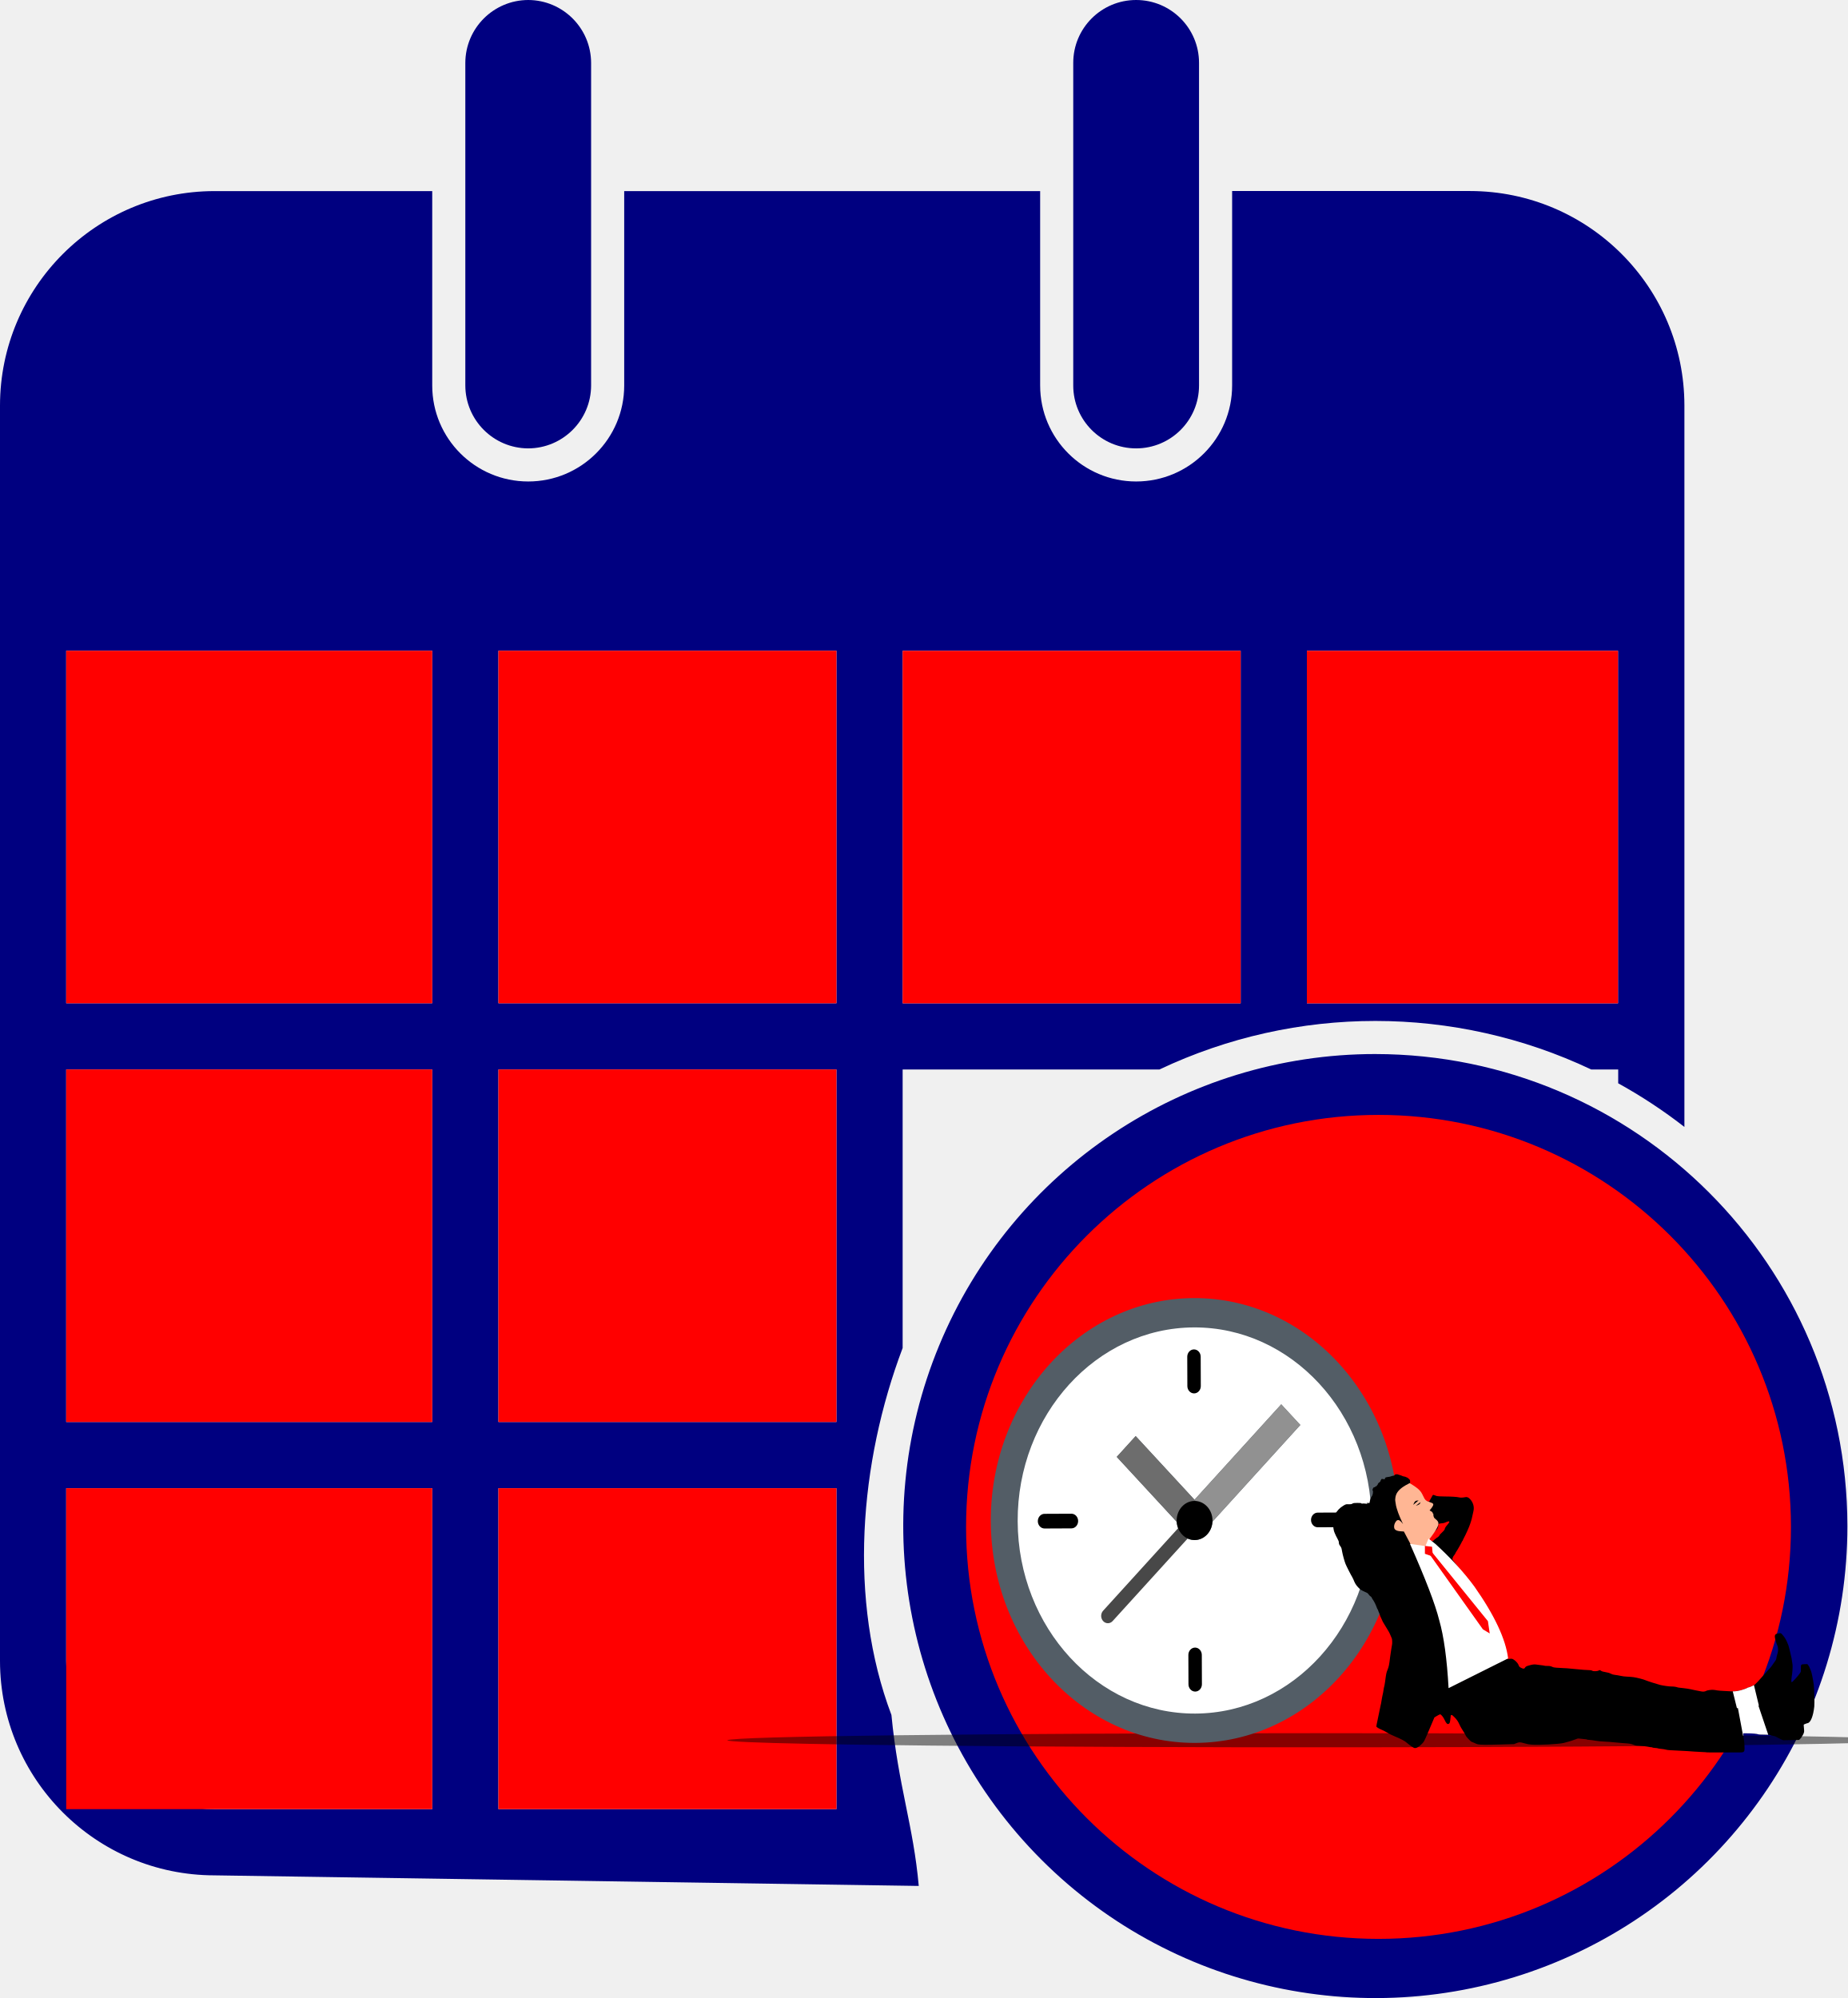
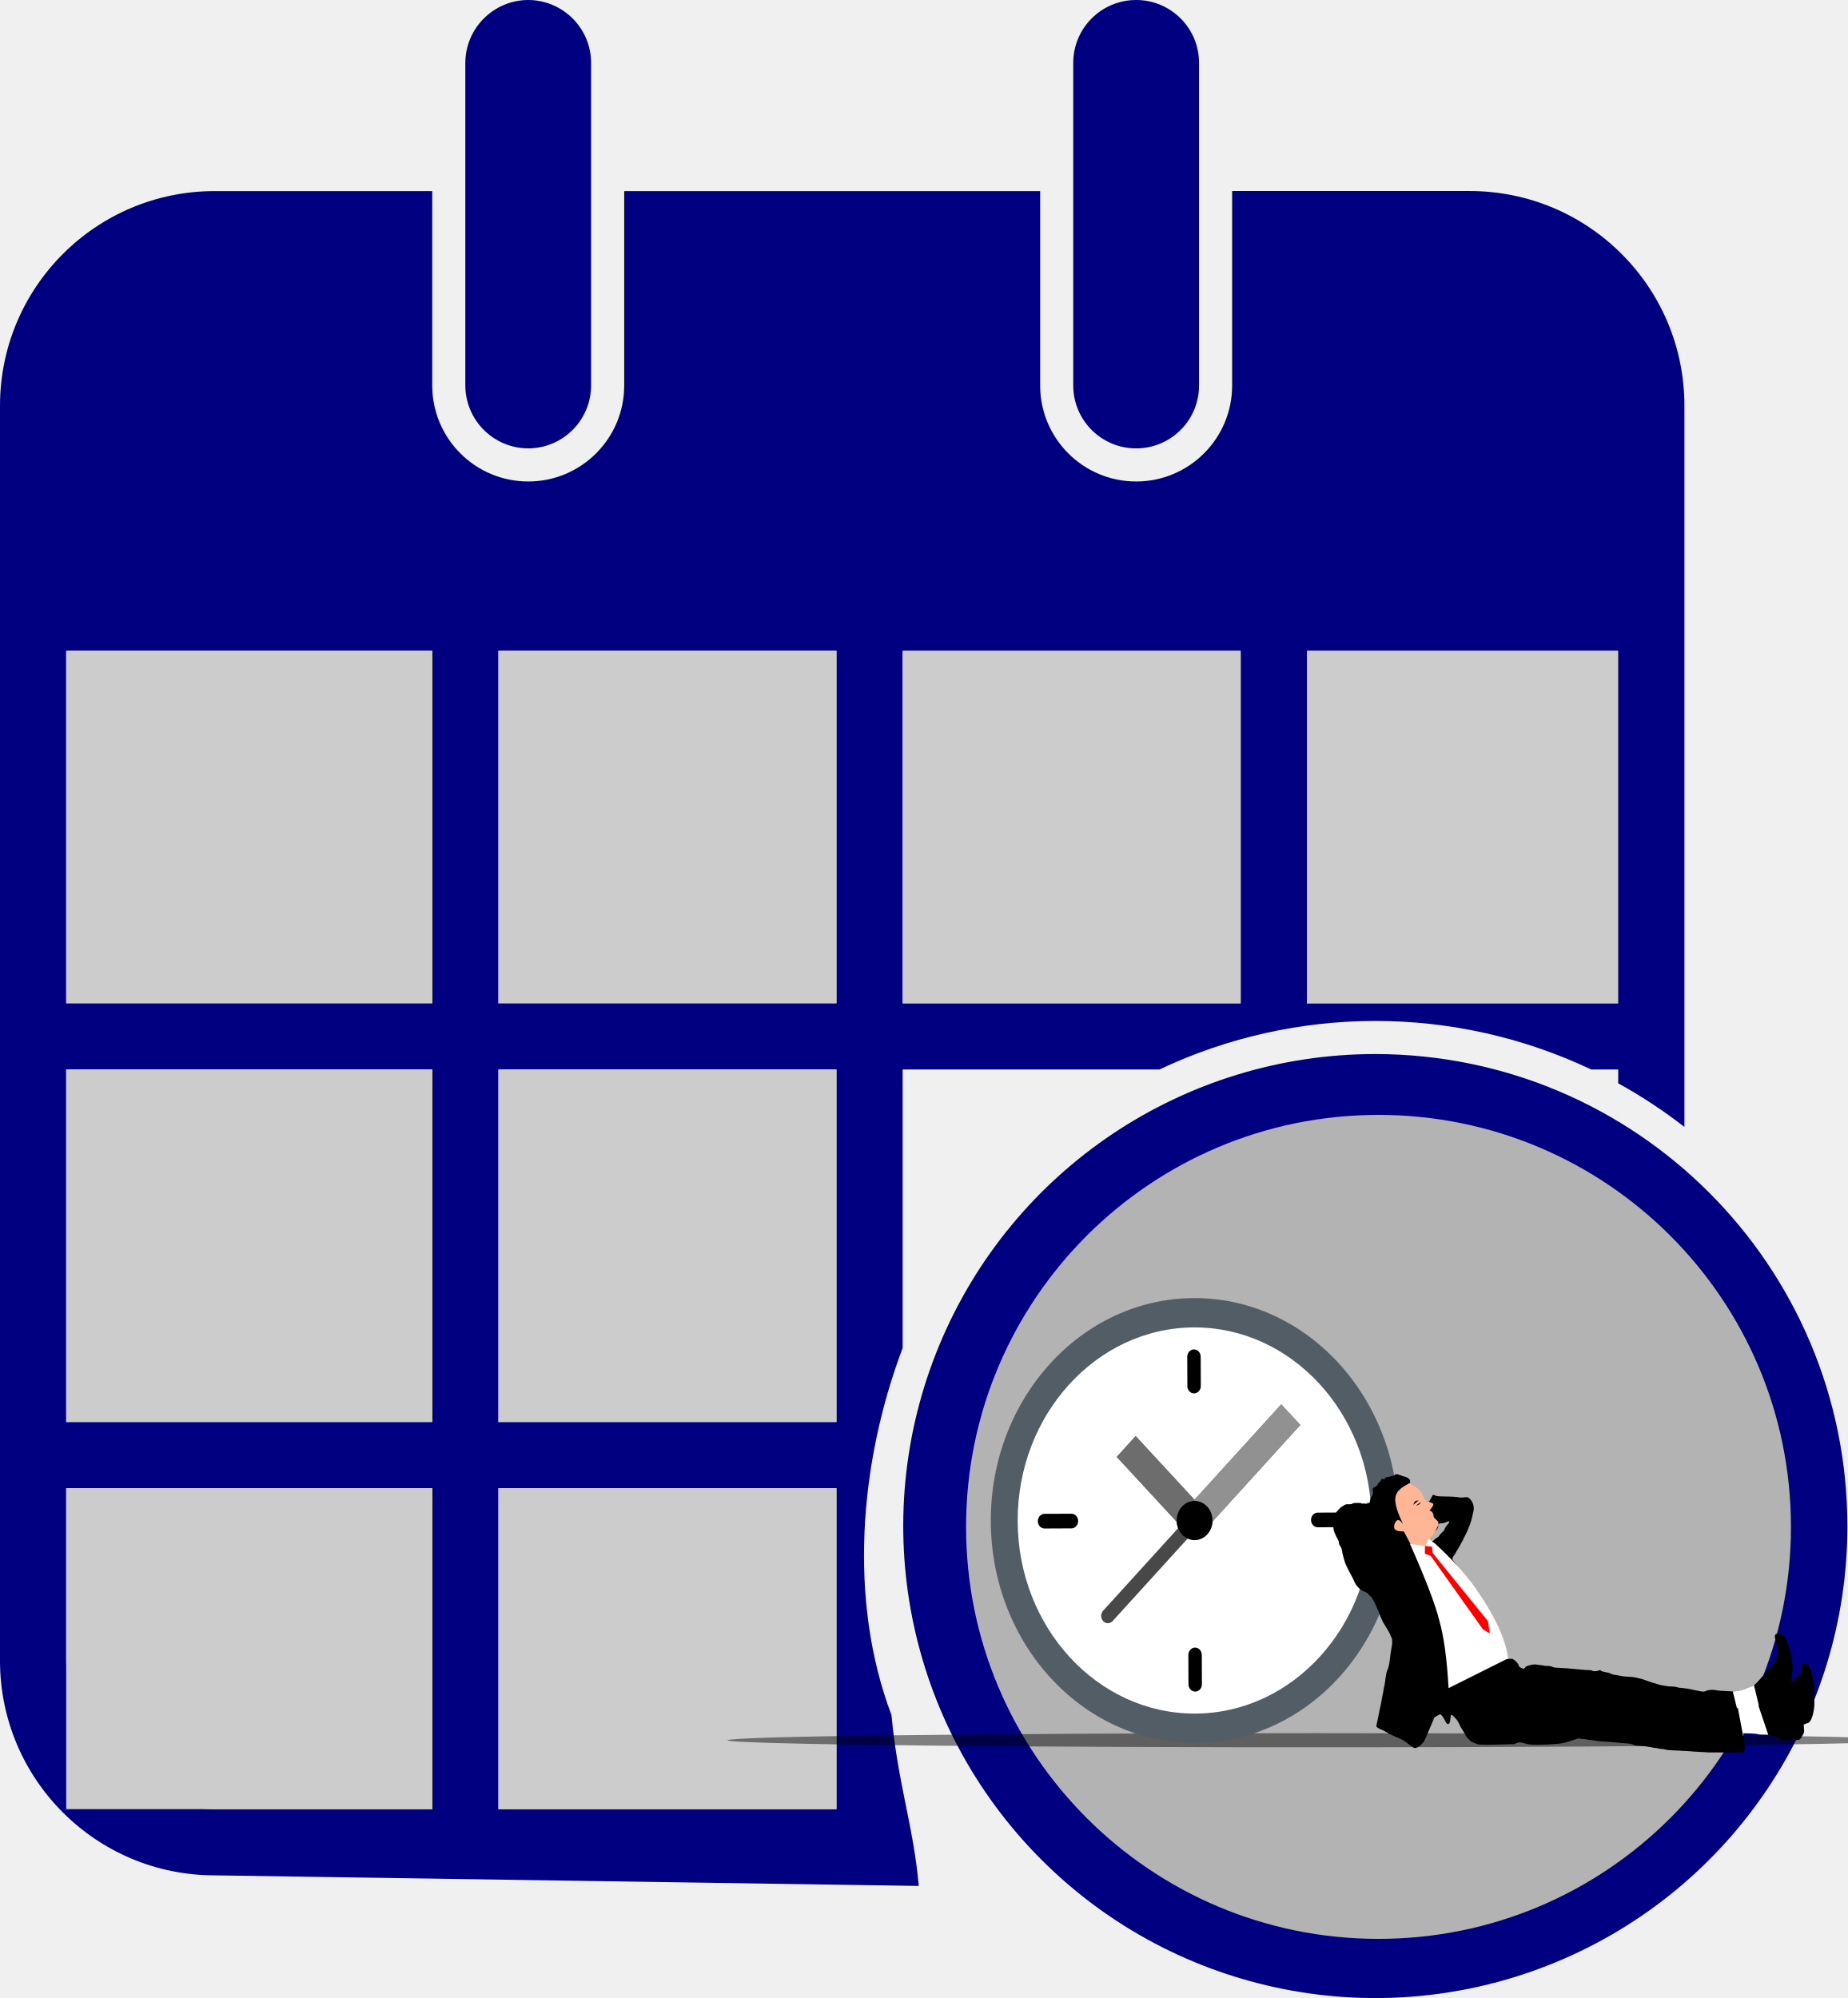
<svg xmlns="http://www.w3.org/2000/svg" viewBox="0 0 279.06 301.85" version="1.1" id="svg8">
  <defs id="defs12" />
  <g id="Layer_2" data-name="Layer 2" style="fill:#000080">
    <g id="Layer_1-2" data-name="Layer 1" style="fill:#000080;fill-opacity:1">
      <path d="m 207.75,159.24 c -28.843,0 -54.846,17.375 -65.882,44.023 -11.036,26.647 -4.932,57.318 15.465,77.712 20.396,20.394 51.068,26.494 77.714,15.454 26.646,-11.04 44.018,-37.045 44.014,-65.888 -0.05,-39.361 -31.949,-71.256 -71.31,-71.3 z m 0,132.61 c -24.798,0 -47.154,-14.938 -56.643,-37.847 -9.489,-22.909 -4.242,-49.279 13.292,-66.813 17.534,-17.534 43.904,-22.781 66.813,-13.292 22.91,9.489 37.847,31.845 37.847,56.643 -0.039,33.845 -27.465,61.271 -61.31,61.31 z M 70.29,58.24 V 9.5 C 70.306,4.26 74.55,0.016 79.79,0 v 0 c 5.24,0.016 9.484,4.26 9.5,9.5 v 48.74 c -0.016,5.24 -4.26,9.484 -9.5,9.5 v 0 c -5.24,-0.016 -9.484,-4.26 -9.5,-9.5 z m 68.492,226.679 c -0.811,-9.163 -3.096,-15.093 -4.126,-25.828 -6.546,-17.329 -4.853,-38.111 1.693,-55.44 v -42.08 h 38.8 c 20.638,-9.773 44.572,-9.773 65.21,0 h 4.08 v 2.09 c 3.501,1.932 6.844,4.135 10,6.59 v -109 C 254.423,43.372 239.938,28.882 222.06,28.86 h -35.94 v 29.38 c 0,8.008 -6.492,14.5 -14.5,14.5 -8.008,0 -14.5,-6.492 -14.5,-14.5 V 28.87 H 94.29 v 29.37 c 0,8.008 -6.492,14.5 -14.5,14.5 -8.008,0 -14.5,-6.492 -14.5,-14.5 V 28.87 H 32.39 C 14.511,28.892 0.022,43.381 0,61.26 v 189.67 c 0.022,17.879 14.511,32.368 32.39,32.39 l 106.392,1.599 c -2.98,-3.102 -8.24,0 0,0 z M 197.41,98.32 h 47 v 53.26 h -47 z m -61.06,0 h 51.06 v 53.26 h -51.06 z m -71.06,175 H 32.39 C 20.031,273.303 10.017,263.289 10,250.93 v -26.1 h 55.29 z m 0,-58.49 H 10 v -53.26 h 55.29 z m 0,-63.26 H 10 V 98.31 h 55.29 z m 61.06,121.75 H 75.29 v -48.49 h 51.06 z m 0,-58.49 H 75.29 v -53.26 h 51.06 z m 0,-63.26 H 75.29 V 98.31 h 51.06 z M 162.12,58.24 V 9.5 c 0,-5.247 4.253,-9.5 9.5,-9.5 5.247,0 9.5,4.253 9.5,9.5 v 48.74 c 0,5.247 -4.253,9.5 -9.5,9.5 -5.247,0 -9.5,-4.253 -9.5,-9.5 z" id="path4" style="fill:#000080;fill-opacity:1" />
    </g>
  </g>
-   <rect style="fill:#ff0000" id="rect1048" width="55.29" height="53.26" x="10" y="98.31" />
-   <rect style="fill:#ff0000" id="rect1052" width="51.06" height="53.26" x="75.29" y="98.31" />
-   <rect style="fill:#ff0000" id="rect1054" width="51.06" height="53.26" x="136.35" y="98.32" />
-   <rect style="fill:#ff0000" id="rect1056" width="47" height="53.26" x="197.41" y="98.32" />
-   <rect style="fill:#ff0000" id="rect1058" width="55.29" height="53.26" x="10" y="161.57" />
-   <rect style="fill:#ff0000" id="rect1060" width="51.06" height="53.26" x="75.29" y="161.57" />
-   <rect style="fill:#ff0000" id="rect1065" width="55.29" height="48.49" x="10" y="224.83" />
-   <rect style="fill:#ff0000" id="rect1067" width="51.06" height="48.49" x="75.29" y="224.83" />
-   <ellipse style="fill:#ff0000;stroke-width:1" id="path22701" cx="208.232" cy="230.676" rx="62.302" ry="62.242" />
+   <rect style="fill:#cccccc" id="rect1048" width="55.29" height="53.26" x="10" y="98.31" />
+   <rect style="fill:#cccccc" id="rect1052" width="51.06" height="53.26" x="75.29" y="98.31" />
+   <rect style="fill:#cccccc" id="rect1054" width="51.06" height="53.26" x="136.35" y="98.32" />
+   <rect style="fill:#cccccc" id="rect1056" width="47" height="53.26" x="197.41" y="98.32" />
+   <rect style="fill:#cccccc" id="rect1058" width="55.29" height="53.26" x="10" y="161.57" />
+   <rect style="fill:#cccccc" id="rect1060" width="51.06" height="53.26" x="75.29" y="161.57" />
+   <rect style="fill:#cccccc" id="rect1065" width="55.29" height="48.49" x="10" y="224.83" />
+   <rect style="fill:#cccccc" id="rect1067" width="51.06" height="48.49" x="75.29" y="224.83" />
+   <ellipse style="fill:#b3b3b3;stroke-width:1" id="path22701" cx="208.232" cy="230.676" rx="62.302" ry="62.242" />
  <g id="layer2" transform="matrix(0.1705898,0,0,0.1862087,137.6039,83.54236)" style="stroke-width:5.611">
    <g style="fill:#000000;fill-opacity:0.471;stroke-width:5.611;stroke-linejoin:miter" id="g10145">
      <path d="m 878.711,963.254 -4.754,0.779 q -33.795,2.355 -197.767,3.766 -165.106,1.41 -388.848,1.144 -213.532,-0.372 -341.557,-2.18 -41.02,-0.585 -67.577,-1.274 l -22.32,-0.708 q -18.393,-0.731 -18.6,-1.526 5.584,-2.44 152.513,-4.06 146.929,-1.62 368.198,-1.681 221.269,0.061 368.199,1.681 146.929,1.62 152.513,4.06" id="path10143" style="stroke-width:5.611" />
    </g>
    <g style="fill:#535d66;fill-opacity:1;stroke-width:5.611;stroke-linejoin:miter" id="g10149">
      <path d="M 250.418,604.523 C 150.765,604.928 70.302,686.049 70.707,785.704 71.113,885.358 152.234,965.822 251.887,965.417 351.541,965.011 432.004,883.89 431.599,784.236 431.193,684.581 350.072,604.117 250.418,604.523 Z" id="path10147" style="stroke-width:5.611" />
    </g>
    <g style="fill:#ffffff;fill-opacity:1;stroke-width:5.611;stroke-linejoin:miter" id="g10153">
      <path d="m 239.983,796.232 c 2.883,2.86 6.856,4.62 11.234,4.602 8.408,-0.035 15.281,-6.638 15.763,-14.92 l 77.801,-78.446 -16.892,-16.755 -76.806,77.426 -52.092,-51.663 -16.755,16.891 53.096,52.674 c 0.254,3.98 1.99,7.551 4.65,10.19 z M 250.515,628.318 c 86.376,-0.352 156.937,69.638 157.288,156.015 0.351,86.376 -69.637,156.938 -156.013,157.288 C 165.415,941.973 94.854,871.984 94.502,785.607 94.151,699.231 164.139,628.669 250.515,628.318 Z" id="path10151" style="stroke-width:5.611" />
    </g>
    <g style="fill:#6d6d6d;fill-opacity:1;stroke-width:5.611;stroke-linejoin:miter" id="g10157">
      <path d="m 252.096,769.142 -1.011,-1.003 -52.092,-51.663 -16.755,16.891 53.096,52.674 c -0.033,-0.333 -0.043,-0.666 -0.044,-1.007 l 15.799,-15.928 c 0.341,-9.5e-4 0.674,0.006 1.007,0.036 z" id="path10155" style="stroke-width:5.611" />
    </g>
    <g style="fill:#919191;fill-opacity:1;stroke-width:5.611;stroke-linejoin:miter" id="g10161">
      <path d="m 344.782,707.468 -16.892,-16.755 -76.806,77.426 1.011,1.003 14.921,15.764 c 10e-4,0.341 -0.005,0.674 -0.036,1.008 z" id="path10159" style="stroke-width:5.611" />
    </g>
    <g style="fill:#484848;fill-opacity:1;stroke-width:5.611;stroke-linejoin:miter" id="g10165">
      <path d="M 245.926,781.793 170.162,858.177 c -2.314,2.333 -2.298,6.099 0.034,8.412 1.166,1.157 2.691,1.731 4.213,1.726 1.522,-0.006 3.043,-0.593 4.199,-1.76 l 75.764,-76.384 z" id="path10163" style="stroke-width:5.611" />
    </g>
    <g style="fill:#000000;fill-opacity:1;stroke-width:5.611;stroke-linejoin:miter" id="g10169">
      <path d="m 251.218,800.834 c 8.747,-0.036 15.834,-7.181 15.799,-15.928 -0.036,-8.747 -7.181,-15.835 -15.928,-15.799 -8.747,0.036 -15.834,7.181 -15.799,15.928 0.036,8.747 7.181,15.835 15.928,15.799 z" id="path10167" style="stroke-width:5.611" />
    </g>
    <g style="fill:#000000;fill-opacity:1;stroke-width:5.611;stroke-linejoin:miter" id="g10173">
      <path d="m 250.733,681.857 c -3.285,0.013 -5.96,-2.64 -5.973,-5.925 l -0.097,-23.795 c -0.013,-3.286 2.639,-5.959 5.925,-5.973 3.285,-0.013 5.96,2.64 5.973,5.925 l 0.097,23.795 c 0.013,3.285 -2.64,5.96 -5.925,5.973 z" id="path10171" style="stroke-width:5.611" />
    </g>
    <g style="fill:#000000;fill-opacity:1;stroke-width:5.611;stroke-linejoin:miter" id="g10177">
      <path d="m 384.033,790.379 -23.795,0.097 c -3.285,0.012 -5.96,-2.64 -5.973,-5.926 -0.013,-3.285 2.639,-5.959 5.925,-5.973 l 23.795,-0.096 c 3.285,-0.014 5.96,2.639 5.973,5.924 0.013,3.285 -2.639,5.96 -5.925,5.974 z" id="path10175" style="stroke-width:5.611" />
    </g>
    <g style="fill:#000000;fill-opacity:1;stroke-width:5.611;stroke-linejoin:miter" id="g10181">
      <path d="m 251.718,923.775 c -3.285,0.013 -5.96,-2.639 -5.973,-5.924 l -0.097,-23.795 c -0.013,-3.286 2.639,-5.959 5.925,-5.973 3.285,-0.013 5.96,2.639 5.973,5.925 l 0.097,23.795 c 0.013,3.285 -2.639,5.96 -5.925,5.973 z" id="path10179" style="stroke-width:5.611" />
    </g>
    <g style="fill:#000000;fill-opacity:1;stroke-width:5.611;stroke-linejoin:miter" id="g10185">
      <path d="m 142.117,791.362 -23.795,0.098 c -3.285,0.013 -5.96,-2.64 -5.973,-5.926 -0.013,-3.285 2.639,-5.959 5.925,-5.973 l 23.795,-0.096 c 3.285,-0.014 5.959,2.639 5.973,5.924 0.013,3.285 -2.639,5.959 -5.925,5.972 z" id="path10183" style="stroke-width:5.611" />
    </g>
    <g style="fill:#ffffff;fill-opacity:0.996;stroke-width:5.611;stroke-linejoin:miter" id="g10189">
      <path d="m 242.079,649.728 v 1.3e-4 2.3e-4 -3.6e-4" id="path10187" style="stroke-width:5.611" />
    </g>
    <g style="fill:#000000;fill-opacity:1;stroke-width:5.611;stroke-linejoin:miter" id="g10193">
      <path d="m 431.025,747.56 c 0.084,0.079 0.875,0.3 1.749,0.52 0.872,0.192 1.857,0.516 2.188,0.724 0.303,0.181 1.149,0.401 1.829,0.49 0.707,0.088 1.362,0.26 1.447,0.393 0.085,0.133 0.359,0.234 0.656,0.225 0.271,-0.008 1.07,0.484 1.82,1.114 1.277,1.102 1.307,1.182 1.292,2.564 -0.006,0.759 -0.143,1.629 -0.298,1.905 -0.387,0.688 -0.071,1.329 0.805,1.657 0.903,0.3 3.41,1.8 3.416,2.017 0.003,0.108 0.554,0.445 1.242,0.804 0.688,0.36 1.24,0.724 1.243,0.832 0.004,0.135 0.223,0.211 0.493,0.203 0.731,-0.021 1.994,1.542 2.022,2.516 0.007,0.244 0.265,0.751 0.546,1.122 0.308,0.344 0.714,1.307 0.927,2.141 0.456,1.748 0.955,2.14 3.212,2.456 0.87,0.111 1.958,0.27 2.421,0.338 0.789,0.113 0.895,0.029 1.564,-1.209 0.413,-0.716 0.801,-1.377 0.907,-1.461 0.106,-0.084 0.494,-0.719 0.88,-1.461 0.386,-0.715 0.83,-1.297 0.966,-1.301 0.217,-0.006 0.817,0.167 3.252,0.992 0.574,0.173 3.341,0.312 7.053,0.342 6.178,0.042 11.008,0.312 12.754,0.75 1.172,0.265 3.527,0.198 5.089,-0.144 1.831,-0.404 3.062,0.022 4.65,1.575 2.676,2.66 3.809,6.313 2.954,9.615 -0.194,0.791 -0.56,2.238 -0.776,3.219 -0.48,2.181 -1.07,4.311 -1.374,5.051 -0.1,0.301 -0.453,1.232 -0.727,2.052 -0.902,2.599 -3.744,8.423 -5.683,11.702 -0.542,0.936 -0.978,1.816 -0.973,2.005 0.005,0.162 -0.127,0.302 -0.262,0.305 -0.162,0.005 -0.268,0.116 -0.264,0.251 0.01,0.352 -4.574,7.823 -5.389,8.713 -0.156,0.221 -0.312,0.442 -0.31,0.523 0.008,0.298 -1.659,2.648 -1.875,2.654 -0.108,0.003 -0.212,0.169 -0.206,0.385 0.005,0.189 -0.175,0.52 -0.386,0.715 -0.396,0.363 -0.51,2.073 -0.127,2.225 0.109,0.024 0.836,0.843 1.595,1.797 0.785,0.926 1.543,1.88 1.739,2.118 0.169,0.212 1.039,1.298 1.883,2.385 0.871,1.086 1.658,2.12 1.77,2.253 1.767,2.117 2.501,3.18 2.792,3.903 0.089,0.269 0.285,0.48 0.42,0.476 0.135,-0.004 0.249,0.183 0.255,0.399 0.006,0.217 0.12,0.403 0.255,0.399 0.135,-0.004 0.36,0.261 0.477,0.583 0.118,0.349 0.263,0.67 0.373,0.748 0.222,0.183 1.245,1.861 2.331,3.862 0.458,0.881 1.114,2.028 1.453,2.533 0.681,1.092 2.338,4.133 4.773,8.805 1.975,3.737 3.627,6.589 4.186,7.223 0.223,0.21 0.396,0.585 0.403,0.829 0.006,0.216 0.291,0.723 0.654,1.092 0.336,0.397 0.872,1.14 1.186,1.7 0.287,0.561 0.825,1.385 1.191,1.863 0.365,0.45 0.65,0.957 0.654,1.092 0.005,0.162 0.118,0.322 0.254,0.372 0.136,0.023 0.475,0.501 0.76,1.008 0.854,1.466 3.935,5.984 6.161,9.037 1.325,1.805 2.359,2.94 2.991,3.248 1.346,0.666 2.103,1.566 2.606,3.042 0.239,0.779 0.834,1.71 1.475,2.342 1.282,1.264 2.738,3.905 3.284,5.975 0.243,0.941 0.442,3.184 0.498,6.109 l 0.132,4.656 0.658,0.28 c 0.411,0.178 1.469,0.202 2.873,0.054 1.944,-0.218 2.379,-0.176 3.367,0.284 1.703,0.819 4.067,3.001 4.646,4.312 0.838,1.846 0.866,1.899 2.432,2.64 1.867,0.895 2.816,0.896 3.386,-0.014 0.543,-0.909 1.184,-1.253 3.173,-1.796 3.522,-0.94 5.143,-1.121 7.075,-0.823 1.006,0.134 2.827,0.353 4.023,0.482 1.195,0.102 2.528,0.308 2.965,0.431 0.438,0.15 1.686,0.223 2.769,0.193 1.814,-0.051 3.149,0.209 4.878,1 0.767,0.303 3.972,0.592 8.961,0.749 2.224,0.072 4.91,0.24 5.971,0.373 1.032,0.106 3.314,0.313 5.024,0.427 1.71,0.114 3.964,0.321 5.024,0.427 1.033,0.133 3.476,0.281 5.428,0.334 2.765,0.057 3.69,0.193 4.297,0.583 0.992,0.595 4.403,0.499 5.792,-0.191 0.854,-0.457 0.935,-0.46 1.984,0.215 0.8,0.492 1.92,0.813 4.041,1.105 2.04,0.294 3.433,0.688 4.614,1.251 1.209,0.589 2.273,0.857 3.794,1.003 1.168,0.102 3.345,0.447 4.871,0.756 1.581,0.335 3.973,0.619 5.708,0.651 1.626,0.035 4.206,0.233 5.701,0.408 3.018,0.375 9.263,1.851 10.773,2.54 1.07,0.485 10.386,3.228 12.976,3.805 2.726,0.6 8.137,1.287 9.842,1.239 1.733,-0.049 4.316,0.284 5.493,0.712 0.383,0.124 1.254,0.263 1.932,0.297 0.678,0.035 2.063,0.159 3.124,0.318 1.033,0.133 2.746,0.356 3.806,0.461 1.033,0.133 2.258,0.343 2.722,0.465 0.438,0.15 2.29,0.504 4.086,0.806 1.797,0.301 4.111,0.724 5.146,0.911 1.88,0.38 3.581,0.169 4.834,-0.543 0.24,-0.142 1.479,-0.394 2.693,-0.564 2.214,-0.279 4.085,-0.197 6.646,0.3 0.709,0.143 3.097,0.319 5.349,0.418 2.225,0.127 5.372,0.282 6.972,0.345 2.958,0.16 5.415,-0.099 8.726,-0.87 2.18,-0.522 5.533,-1.673 5.903,-2.009 0.132,-0.139 0.453,-0.257 0.724,-0.264 0.596,-0.017 3.76,-1.163 4.076,-1.497 0.159,-0.14 0.453,-0.257 0.697,-0.263 0.406,-0.012 1.042,-0.517 3.68,-3.03 0.369,-0.363 2.765,-2.814 5.319,-5.433 2.553,-2.646 5.107,-5.237 5.661,-5.768 0.553,-0.557 1.68,-1.917 2.461,-3.022 0.781,-1.106 1.749,-2.352 2.116,-2.769 0.446,-0.5 0.751,-1.213 0.837,-2.001 0.089,-0.68 0.38,-1.907 0.655,-2.7 0.302,-0.821 0.62,-2.022 0.736,-2.703 0.235,-1.28 -3.5e-4,-3.847 -0.454,-4.566 -0.285,-0.48 -1.016,-2.383 -1.46,-3.725 -1.605,-5.021 -1.172,-6.008 2.77,-6.472 1.863,-0.216 1.753,-0.294 3.766,1.925 1.342,1.452 2.275,2.861 3.339,5.026 1.293,2.618 1.5,3.236 2.11,5.629 0.302,1.102 0.638,2.447 0.788,2.958 1.086,3.898 1.398,5.352 2.045,10.02 0.232,1.483 -0.226,7.348 -0.708,9.448 -0.121,0.518 -0.275,1.769 -0.328,2.773 -0.086,1.736 -0.056,1.844 0.458,1.829 0.596,-0.017 5.756,-5.283 7.242,-7.357 0.73,-1.023 0.778,-1.241 0.711,-3.596 -0.095,-3.357 0.036,-3.496 3.312,-3.588 l 2.436,-0.067 0.785,0.924 c 0.7,0.82 1.188,1.781 2.319,4.405 0.755,1.794 1.778,6.343 2.509,11.118 0.503,3.399 0.833,15.093 0.508,17.947 -0.918,7.774 -3.181,13.012 -5.876,13.495 -0.512,0.096 -1.533,0.396 -2.229,0.686 l -1.313,0.498 0.272,2.918 c 0.268,2.756 0.247,2.973 -0.363,4.399 -0.384,0.797 -0.847,1.65 -1.086,1.846 -0.211,0.196 -0.393,0.472 -0.388,0.634 0.004,0.136 -0.546,0.801 -1.205,1.443 l -1.212,1.199 -7.067,0.145 -7.095,0.119 -2.604,-1.091 c -1.426,-0.61 -3.101,-1.402 -3.707,-1.765 -0.66,-0.36 -1.644,-0.658 -2.458,-0.689 -1.275,-0.073 -2.203,-0.29 -3.544,-0.794 -0.302,-0.127 -2.499,-0.227 -4.882,-0.214 -2.492,0.016 -4.554,-0.088 -4.884,-0.268 -0.742,-0.386 -5.522,-0.792 -9.721,-0.782 l -3.441,-0.011 0.052,1.841 c 0.028,1.002 0.201,2.324 0.353,2.916 0.485,1.829 0.869,7.724 0.551,8.952 -0.388,1.609 -1.031,1.844 -5.313,1.803 -1.897,-0.028 -8.913,-0.019 -15.604,0.008 -6.663,0.053 -12.219,-0.007 -12.383,-0.083 -0.138,-0.077 -2.146,-0.21 -4.397,-0.282 -2.278,-0.098 -5.262,-0.23 -6.592,-0.328 -3.258,-0.26 -8.685,-0.567 -13.16,-0.739 -8.002,-0.343 -10.634,-0.485 -11.48,-0.732 -1.092,-0.294 -3.65,-0.682 -5.767,-0.839 -0.896,-0.083 -1.767,-0.221 -1.906,-0.325 -0.165,-0.104 -1.28,-0.262 -2.529,-0.335 -1.221,-0.074 -2.309,-0.233 -2.394,-0.366 -0.085,-0.133 -0.548,-0.228 -1.008,-0.215 -0.487,0.014 -1.984,-0.214 -3.318,-0.475 -1.362,-0.26 -4.214,-0.531 -6.384,-0.605 -3.2,-0.126 -4.234,-0.26 -5.575,-0.763 -2.575,-0.984 -3.609,-1.144 -9.877,-1.509 -3.23,-0.207 -7.058,-0.505 -8.472,-0.681 -1.414,-0.177 -4.725,-0.408 -7.329,-0.497 -2.766,-0.085 -6.215,-0.393 -8.284,-0.741 -1.96,-0.324 -4.488,-0.632 -5.654,-0.68 -1.139,-0.049 -2.091,-0.185 -2.094,-0.293 -0.004,-0.135 -0.82,-0.248 -1.851,-0.3 -1.004,-0.053 -2.769,-0.219 -3.912,-0.377 -2.012,-0.268 -2.148,-0.264 -4.212,0.498 -1.18,0.44 -2.683,0.915 -3.329,1.069 -0.618,0.18 -1.64,0.453 -2.231,0.632 -1.074,0.329 -2.15,0.603 -4.949,1.251 -4.172,0.958 -22.298,1.85 -28.298,1.369 -2.851,-0.217 -3.449,-0.309 -6.533,-1.088 -4.093,-1.049 -4.445,-1.039 -7.181,-0.068 l -1.984,0.734 -12.344,0.322 c -12.155,0.317 -17.466,0.277 -19.7,-0.174 -0.626,-0.118 -2.076,-0.619 -3.229,-1.155 -1.179,-0.509 -2.274,-0.911 -2.464,-0.906 -0.379,0.011 -4.864,-4.333 -4.874,-4.711 -0.009,-0.325 -2.873,-4.822 -3.826,-5.987 -0.365,-0.45 -1.134,-1.783 -1.708,-2.932 -1.493,-2.965 -2.253,-4 -4.537,-6.211 -1.419,-1.341 -2.194,-1.889 -2.654,-1.875 -0.623,0.018 -0.7,0.155 -0.826,1.432 -0.451,4.158 -0.695,5.14 -1.386,5.593 -0.425,0.283 -0.937,0.379 -1.346,0.282 -0.627,-0.145 -1.779,-1.602 -2.529,-3.207 -1.037,-2.192 -3.166,-4.651 -4.032,-4.627 -0.325,0.009 -1.582,0.587 -2.836,1.272 l -2.241,1.228 -1.889,4.09 c -1.047,2.251 -2.911,6.286 -4.161,9.003 -1.251,2.69 -2.61,5.411 -3.025,6.073 -1.583,2.456 -5.243,5.241 -7.426,5.655 -0.674,0.128 -1.272,0.036 -1.932,-0.297 -1.017,-0.513 -3.333,-1.938 -3.555,-2.148 -0.084,-0.106 -0.637,-0.497 -1.245,-0.913 -0.608,-0.416 -1.244,-0.886 -1.383,-1.018 -1.115,-1.106 -5.702,-3.333 -10.027,-4.891 -2.436,-0.88 -6.251,-2.614 -6.585,-2.956 -0.084,-0.079 -0.633,-0.361 -1.236,-0.615 -0.603,-0.254 -1.291,-0.613 -1.512,-0.77 -0.221,-0.156 -1.401,-0.692 -2.606,-1.146 -2.849,-1.112 -4.804,-2.248 -4.819,-2.763 -0.007,-0.244 0.109,-0.924 0.254,-1.551 0.146,-0.6 0.41,-1.8 0.603,-2.618 0.703,-2.919 2.412,-10.525 2.865,-12.678 0.141,-0.763 0.335,-1.554 0.438,-1.773 0.075,-0.219 0.24,-1.09 0.352,-1.906 0.277,-1.688 1.112,-5.72 1.483,-6.95 0.122,-0.464 0.287,-1.363 0.349,-2.042 0.089,-0.68 0.229,-1.469 0.329,-1.77 0.303,-0.794 0.78,-3.057 1.007,-4.634 1.021,-7.018 1.14,-7.591 2.261,-10.115 1.121,-2.497 1.409,-3.806 2.278,-10.467 0.135,-0.979 0.317,-2.203 0.438,-2.721 0.121,-0.518 0.372,-2.178 0.601,-3.674 0.202,-1.496 0.484,-2.994 0.61,-3.349 0.301,-0.848 0.169,-4.556 -0.172,-5.142 -0.142,-0.24 -0.662,-1.39 -1.155,-2.514 -0.492,-1.124 -1.264,-2.565 -1.689,-3.203 -0.452,-0.637 -1.641,-2.473 -2.689,-4.069 -1.048,-1.623 -2.011,-3.113 -2.18,-3.325 -0.141,-0.213 -0.342,-0.586 -0.456,-0.8 -0.087,-0.214 -0.662,-1.363 -1.265,-2.565 -0.629,-1.174 -1.122,-2.298 -1.126,-2.461 -0.005,-0.162 -0.182,-0.699 -0.413,-1.18 -0.23,-0.481 -0.606,-1.31 -0.866,-1.872 -0.259,-0.534 -0.465,-1.097 -0.469,-1.26 -0.005,-0.162 -0.117,-0.295 -0.225,-0.292 -0.108,0.003 -0.451,-0.637 -0.744,-1.415 -0.877,-2.278 -2.394,-5.134 -3.46,-6.431 -0.534,-0.689 -0.987,-1.381 -0.993,-1.597 -0.006,-0.217 -0.287,-0.561 -0.645,-0.768 -0.966,-0.623 -1.968,-1.57 -2.477,-2.314 -0.424,-0.638 -0.975,-0.948 -3.385,-1.882 -2.658,-1.063 -3.733,-1.737 -5.571,-3.5 -1.95,-1.895 -2.827,-3.198 -4.218,-6.409 -0.29,-0.669 -0.775,-1.55 -1.086,-2.001 -0.93,-1.274 -5.155,-8.903 -5.91,-10.669 -0.927,-2.141 -2.453,-7.245 -2.961,-9.859 -0.157,-0.781 -0.378,-1.859 -0.5,-2.37 -0.096,-0.512 -0.526,-1.367 -0.947,-1.87 -1.177,-1.402 -1.438,-1.991 -1.473,-3.236 -0.023,-0.812 -0.314,-1.536 -0.996,-2.627 -0.538,-0.824 -1.251,-2.105 -1.597,-2.826 -0.346,-0.749 -0.836,-1.764 -1.122,-2.298 -0.826,-1.44 -1.376,-4.593 -1.447,-8.059 -0.058,-3.005 -0.035,-3.168 0.786,-4.763 0.462,-0.907 0.976,-1.897 1.13,-2.199 1.411,-2.803 4.127,-5.427 7.41,-7.172 2.109,-1.116 2.189,-1.146 4.386,-1.045 1.925,0.054 2.465,-0.015 3.426,-0.503 1.015,-0.517 1.609,-0.587 4.453,-0.587 2.411,-0.014 3.335,0.095 3.505,0.361 0.169,0.239 0.496,0.311 0.953,0.163 0.377,-0.092 1.514,-0.097 2.493,0.038 1.903,0.244 2.55,0.118 1.428,-0.284 -0.52,-0.202 -0.359,-0.234 0.833,-0.24 l 1.49,0.012 0.36,-1.636 c 0.411,-1.772 0.945,-2.98 1.707,-3.841 0.918,-1.055 1.403,-4.049 0.735,-4.68 -0.223,-0.21 -0.206,-0.59 0.15,-1.413 0.408,-0.905 0.618,-1.128 1.241,-1.146 0.406,-0.012 0.807,-0.213 0.882,-0.431 0.102,-0.22 0.449,-0.419 0.801,-0.429 0.379,-0.011 0.645,-0.181 0.639,-0.397 -0.006,-0.217 0.177,-0.438 0.391,-0.553 0.214,-0.087 0.397,-0.336 0.391,-0.553 -0.014,-0.487 0.96,-1.517 1.736,-1.837 0.321,-0.145 0.634,-0.56 0.731,-0.969 0.144,-0.654 1.032,-1.844 1.253,-1.661 0.028,0.026 0.654,0.144 1.36,0.205 1.169,0.157 1.303,0.099 1.29,-0.361 -0.024,-0.866 0.644,-1.183 2.859,-1.409 1.162,-0.114 2.239,-0.334 2.425,-0.475 0.159,-0.14 0.992,-0.353 1.802,-0.457 0.944,-0.135 1.508,-0.314 1.502,-0.53 -0.005,-0.19 0.177,-0.439 0.418,-0.527 0.509,-0.204 2.132,-0.277 2.327,-0.093 z m 43.594,38.483 c -0.536,0.205 -1.421,0.528 -1.984,0.734 -0.535,0.232 -1.641,0.426 -2.425,0.448 -0.758,0.022 -1.837,0.188 -2.374,0.338 -0.967,0.298 -0.993,0.326 -0.93,1.598 0.069,1.488 -0.757,2.92 -2.247,3.884 -0.452,0.311 -1.061,0.788 -1.351,1.067 -0.29,0.279 -1.006,0.841 -1.591,1.21 -0.586,0.369 -1.117,0.736 -1.195,0.847 -0.079,0.083 -0.636,0.506 -1.273,0.957 -1.248,0.902 -1.895,1.95 -1.865,3.033 0.022,0.785 0.271,0.968 1.769,1.25 2.752,0.546 2.779,0.545 4.153,-0.686 0.686,-0.643 1.43,-1.151 1.593,-1.156 0.19,-0.005 0.322,-0.117 0.318,-0.253 -0.004,-0.136 0.262,-0.305 0.584,-0.423 0.699,-0.182 2.337,-1.665 2.325,-2.098 -0.004,-0.135 0.364,-0.552 0.814,-0.917 1.563,-1.236 3.67,-3.382 3.661,-3.706 -0.022,-0.785 0.965,-2.276 2.519,-3.837 2.318,-2.341 2.131,-3.203 -0.498,-2.289 z" id="path10191" style="stroke-width:5.611" />
    </g>
    <g style="fill:#ffb694;fill-opacity:1;stroke-width:5.611;stroke-linejoin:miter" id="g10197">
      <path d="m 441.599,754.642 -1.546,0.764 q -8.756,4.043 -10.565,8.958 -0.542,1.389 -0.637,3.056 -0.282,0.721 0.675,5.519 0.135,1.007 1.933,5.826 0.913,2.498 4.284,9.133 -2.933,-3.793 -4.9,-3.182 -0.953,0.094 -2.309,2.4 -1.073,2.255 -0.519,4.152 0.219,0.582 0.663,0.997 0.112,0.289 1.735,0.944 1.719,0.583 6.072,0.697 l 6.428,11.145 15.543,5.963 -0.854,-9.087 q 6.221,-7.384 8.229,-10.934 1.752,-3.065 1.031,-4.657 -0.02,-0.334 -0.968,-1.397 -2.911,-2.267 -2.743,-2.455 -0.179,-0.183 -0.443,-1.135 l -0.168,-1.821 q -0.032,-0.19 -0.127,-0.259 -0.69,-0.104 -1.758,1.321 1.524,-0.795 1.388,-1.79 -0.309,-0.893 -2.788,-1.985 4.13,-4.374 3.048,-5.415 0.014,-0.179 -1.046,-0.708 -4.488,-1.328 -5.292,-2.14 -0.309,-0.133 -1.272,-1.402 -2.614,-4.9 -2.867,-5.023 -0.154,-0.346 -1.703,-1.89 -1.823,-1.86 -8.522,-5.594" id="path10195" style="stroke-width:5.611" />
    </g>
    <g style="fill:#ffb694;fill-opacity:1;stroke-width:5.611;stroke-linejoin:miter" id="g10201">
      <path d="m 452.365,754.885 v 0 0 0" id="path10199" style="stroke-width:5.611" />
    </g>
    <g style="fill:#ffffff;fill-opacity:1;stroke-width:5.611;stroke-linejoin:miter" id="g10205">
      <path d="m 441.885,803.927 13.694,1.827 2.698,-6.136 6.2,4.428 q 20.631,17.318 34.433,34.5 26.667,34.771 29.878,58.292 l -52.726,24.134 q -2.123,-35.414 -8.273,-55.098 -5.242,-19.331 -25.903,-61.947" id="path10203" style="stroke-width:5.611" />
    </g>
    <g style="fill:#ffffff;fill-opacity:1;stroke-width:5.611;stroke-linejoin:miter" id="g10209">
      <path d="m 470.087,823.745 v 0 l 7e-5,1.5e-4 -7e-5,-1.5e-4" id="path10207" style="stroke-width:5.611" />
    </g>
    <g style="fill:#ff0000;fill-opacity:1;stroke-width:5.611;stroke-linejoin:miter" id="g10213">
      <path d="m 455.122,805.589 v 2.7e-4 l -0.023,6.386 q 3.558,1.143 7.116,2.287 -0.406,-3.998 -0.812,-7.996 l -6.281,-0.677" id="path10211" style="stroke-width:5.611" />
    </g>
    <g style="fill:#ff0000;fill-opacity:1;stroke-width:5.611;stroke-linejoin:miter" id="g10217">
      <path d="m 459.715,813.021 46.746,60.258 6.037,3.331 -1.583,-9.941 -49.804,-56.315 -1.396,2.668" id="path10215" style="stroke-width:5.611" />
    </g>
    <g style="fill:#ffffff;fill-opacity:1;stroke-width:5.611;stroke-linejoin:miter" id="g10221">
      <path d="m 749.657,933.076 -1.29,0.279 -14.726,3.186 q 2.3e-4,0.001 2.3e-4,0.002 l -0.006,8.3e-4 -1.431,0.307 q 2.328,11.412 4.656,22.824 0.138,-0.003 0.276,-0.007 c -0.003,-0.064 -0.005,-0.127 -0.007,-0.189 l -0.052,-1.841 3.441,0.011 c 4.199,-0.01 8.978,0.396 9.721,0.782 0.33,0.18 2.392,0.285 4.884,0.268 1.583,-0.009 3.084,0.033 4.002,0.098 l -9.47,-25.723 z" id="path10219" style="stroke-width:5.611" />
    </g>
    <g style="fill:#000000;fill-opacity:1;stroke-width:5.611;stroke-linejoin:miter" id="g10225">
      <path d="m 449.511,768.69 v 3.5e-4 q -1.214,0.034 -1.822,0.185 -0.245,0.057 -0.474,0.146 l -0.225,0.098 q -0.22,0.107 -0.419,0.256 -0.198,0.15 -0.375,0.343 -0.099,0.076 -0.493,0.654 -0.385,0.597 -0.959,1.91 l 4.767,-3.592" id="path10223" style="stroke-width:5.611" />
    </g>
    <g style="fill:#000000;fill-opacity:1;stroke-width:5.611;stroke-linejoin:miter" id="g10229">
      <path d="m 447.029,773.054 0.299,-0.094 q 1.998,-0.596 2.796,-1.16 0.174,-0.126 0.311,-0.262 0.087,-0.063 0.341,-0.426 0.237,-0.367 0.452,-1.083 l -4.198,3.026" id="path10227" style="stroke-width:5.611" />
    </g>
    <g style="fill:#ffffff;fill-opacity:1;stroke-width:5.611;stroke-linejoin:miter" id="g10233">
      <path d="m 746.486,918.62 c -0.082,0.032 -0.15,0.045 -0.214,0.047 -0.243,0.007 -0.538,0.123 -0.697,0.263 -0.316,0.334 -3.48,1.48 -4.076,1.497 -0.271,0.008 -0.592,0.125 -0.724,0.264 -0.37,0.336 -3.724,1.487 -5.903,2.009 -2.641,0.615 -4.739,0.904 -6.98,0.915 -0.059,2.4e-4 -0.119,4.8e-4 -0.179,2.4e-4 l -0.003,5e-4 q 1.839,6.805 3.682,13.61 9.736,-1.013 19.472,-2.026 l -4.375,-16.58 z" id="path10231" style="stroke-width:5.611" />
    </g>
  </g>
</svg>
